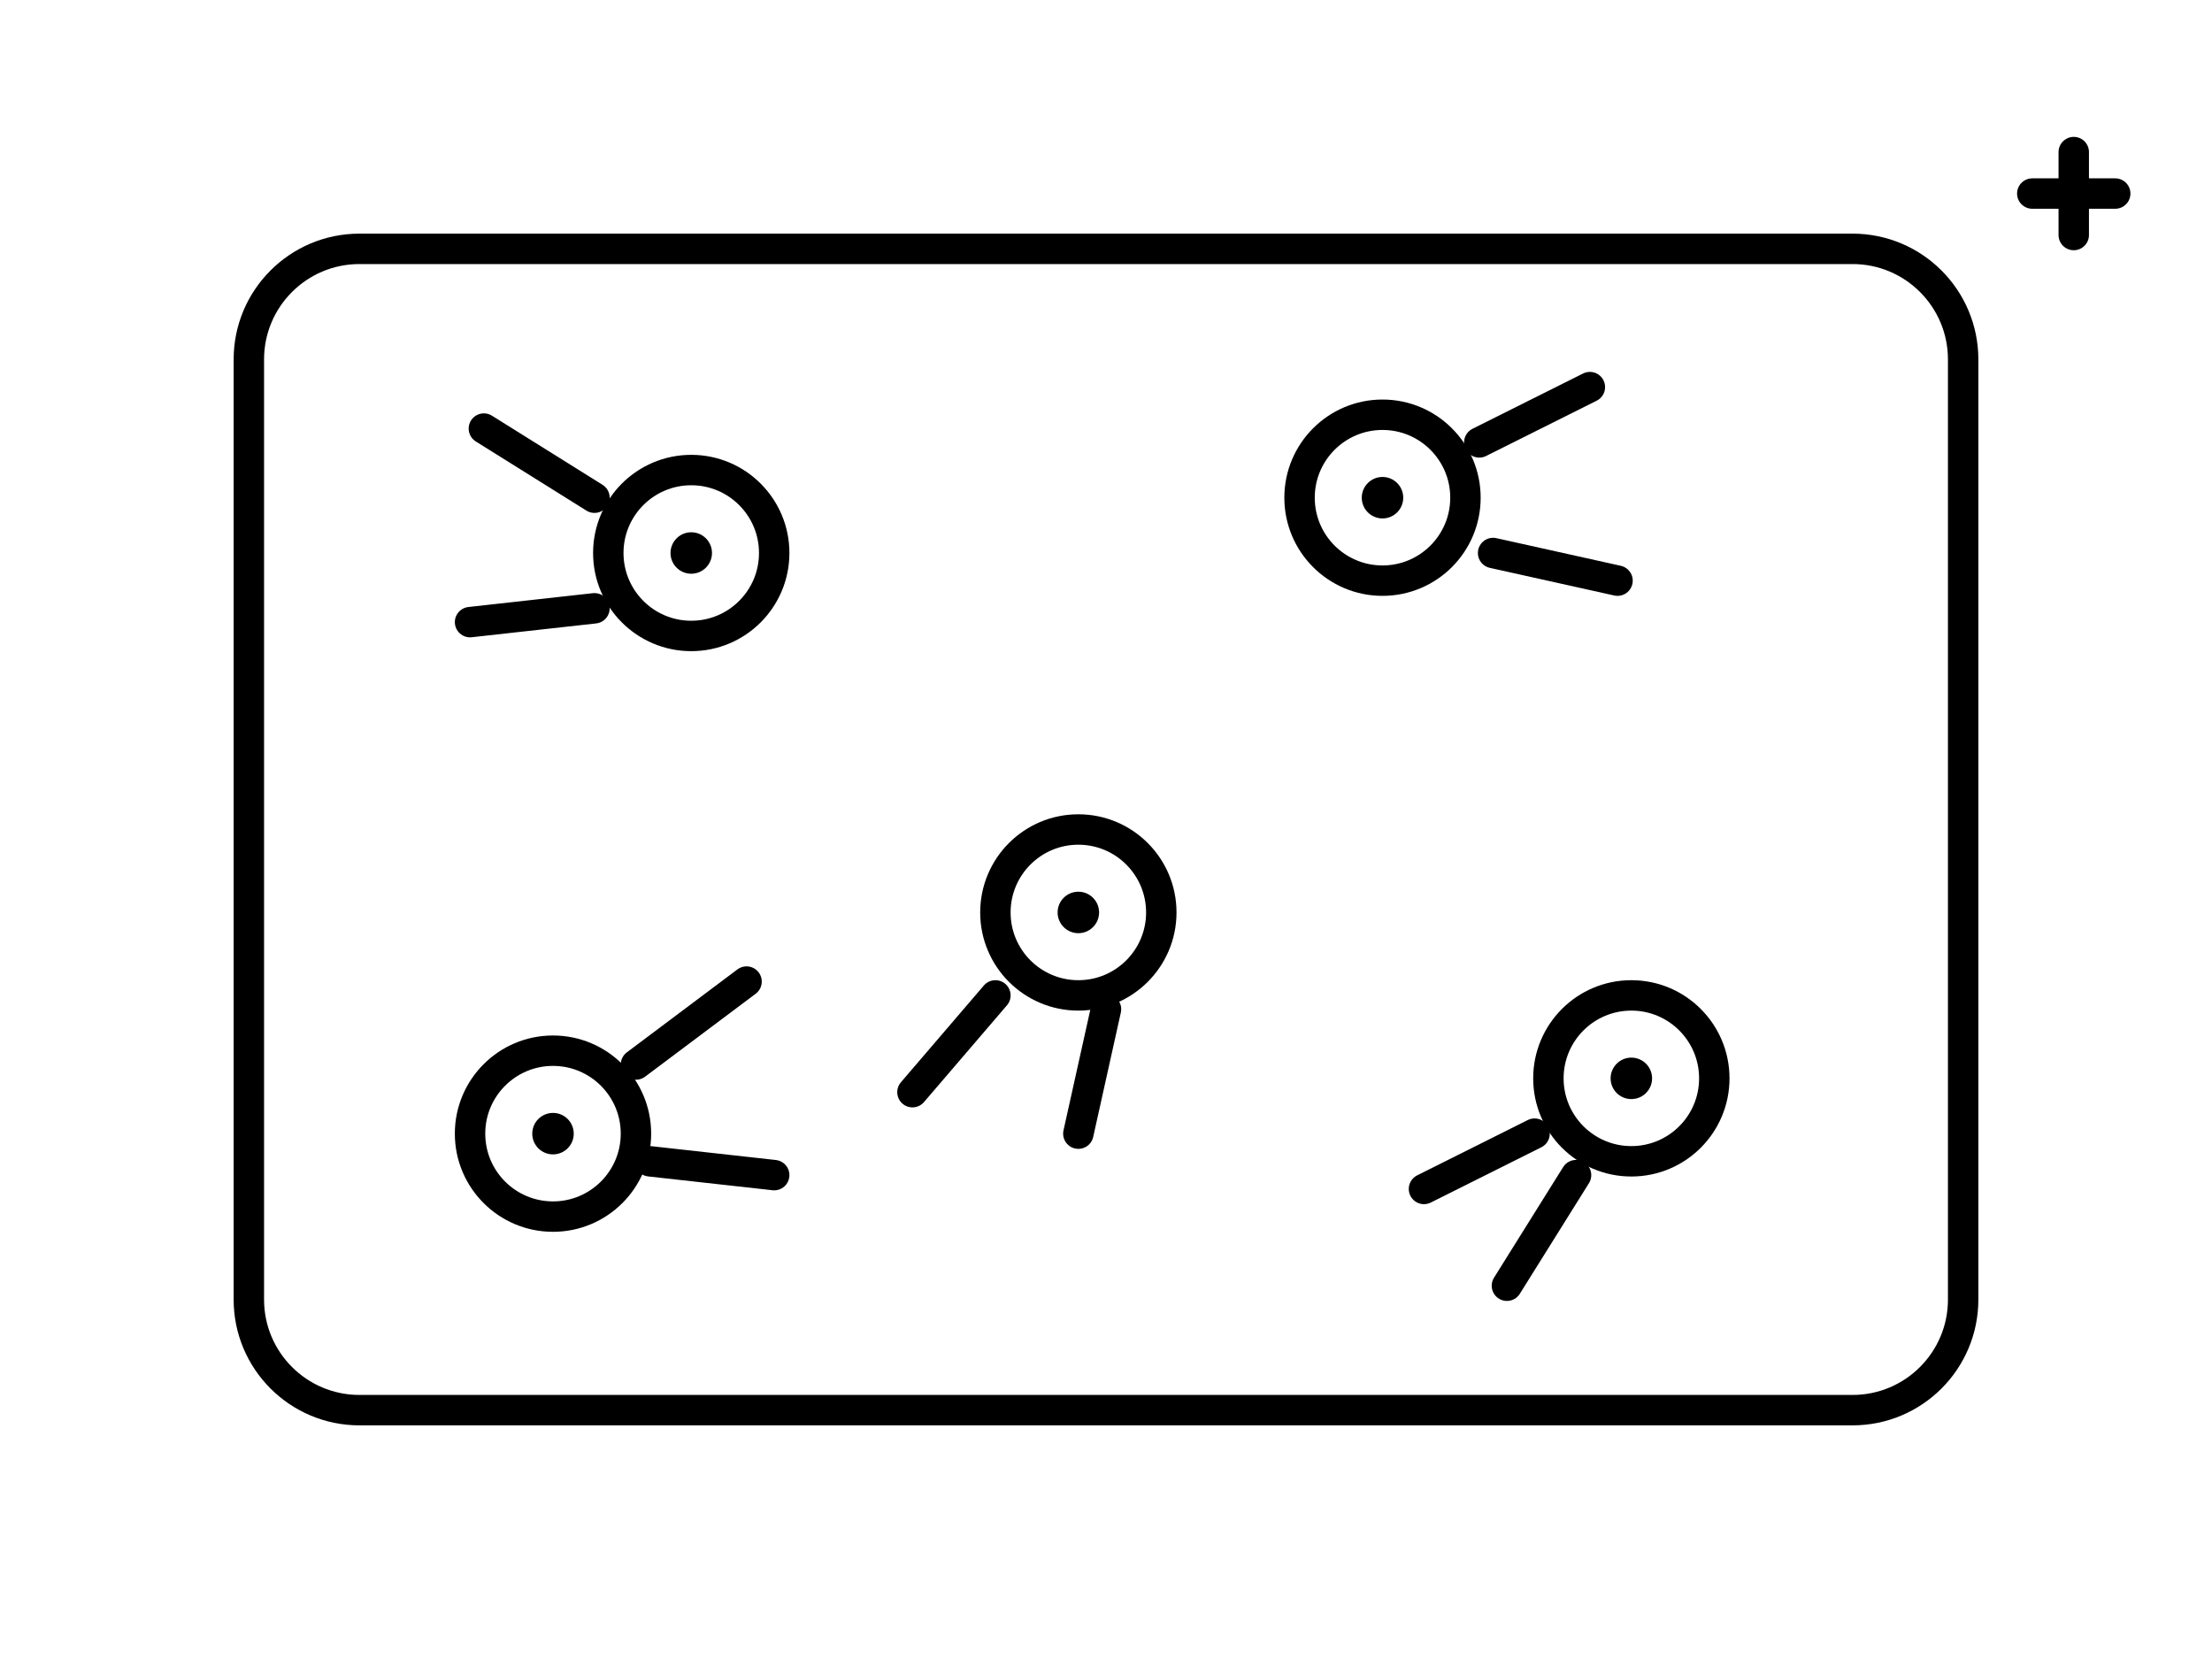
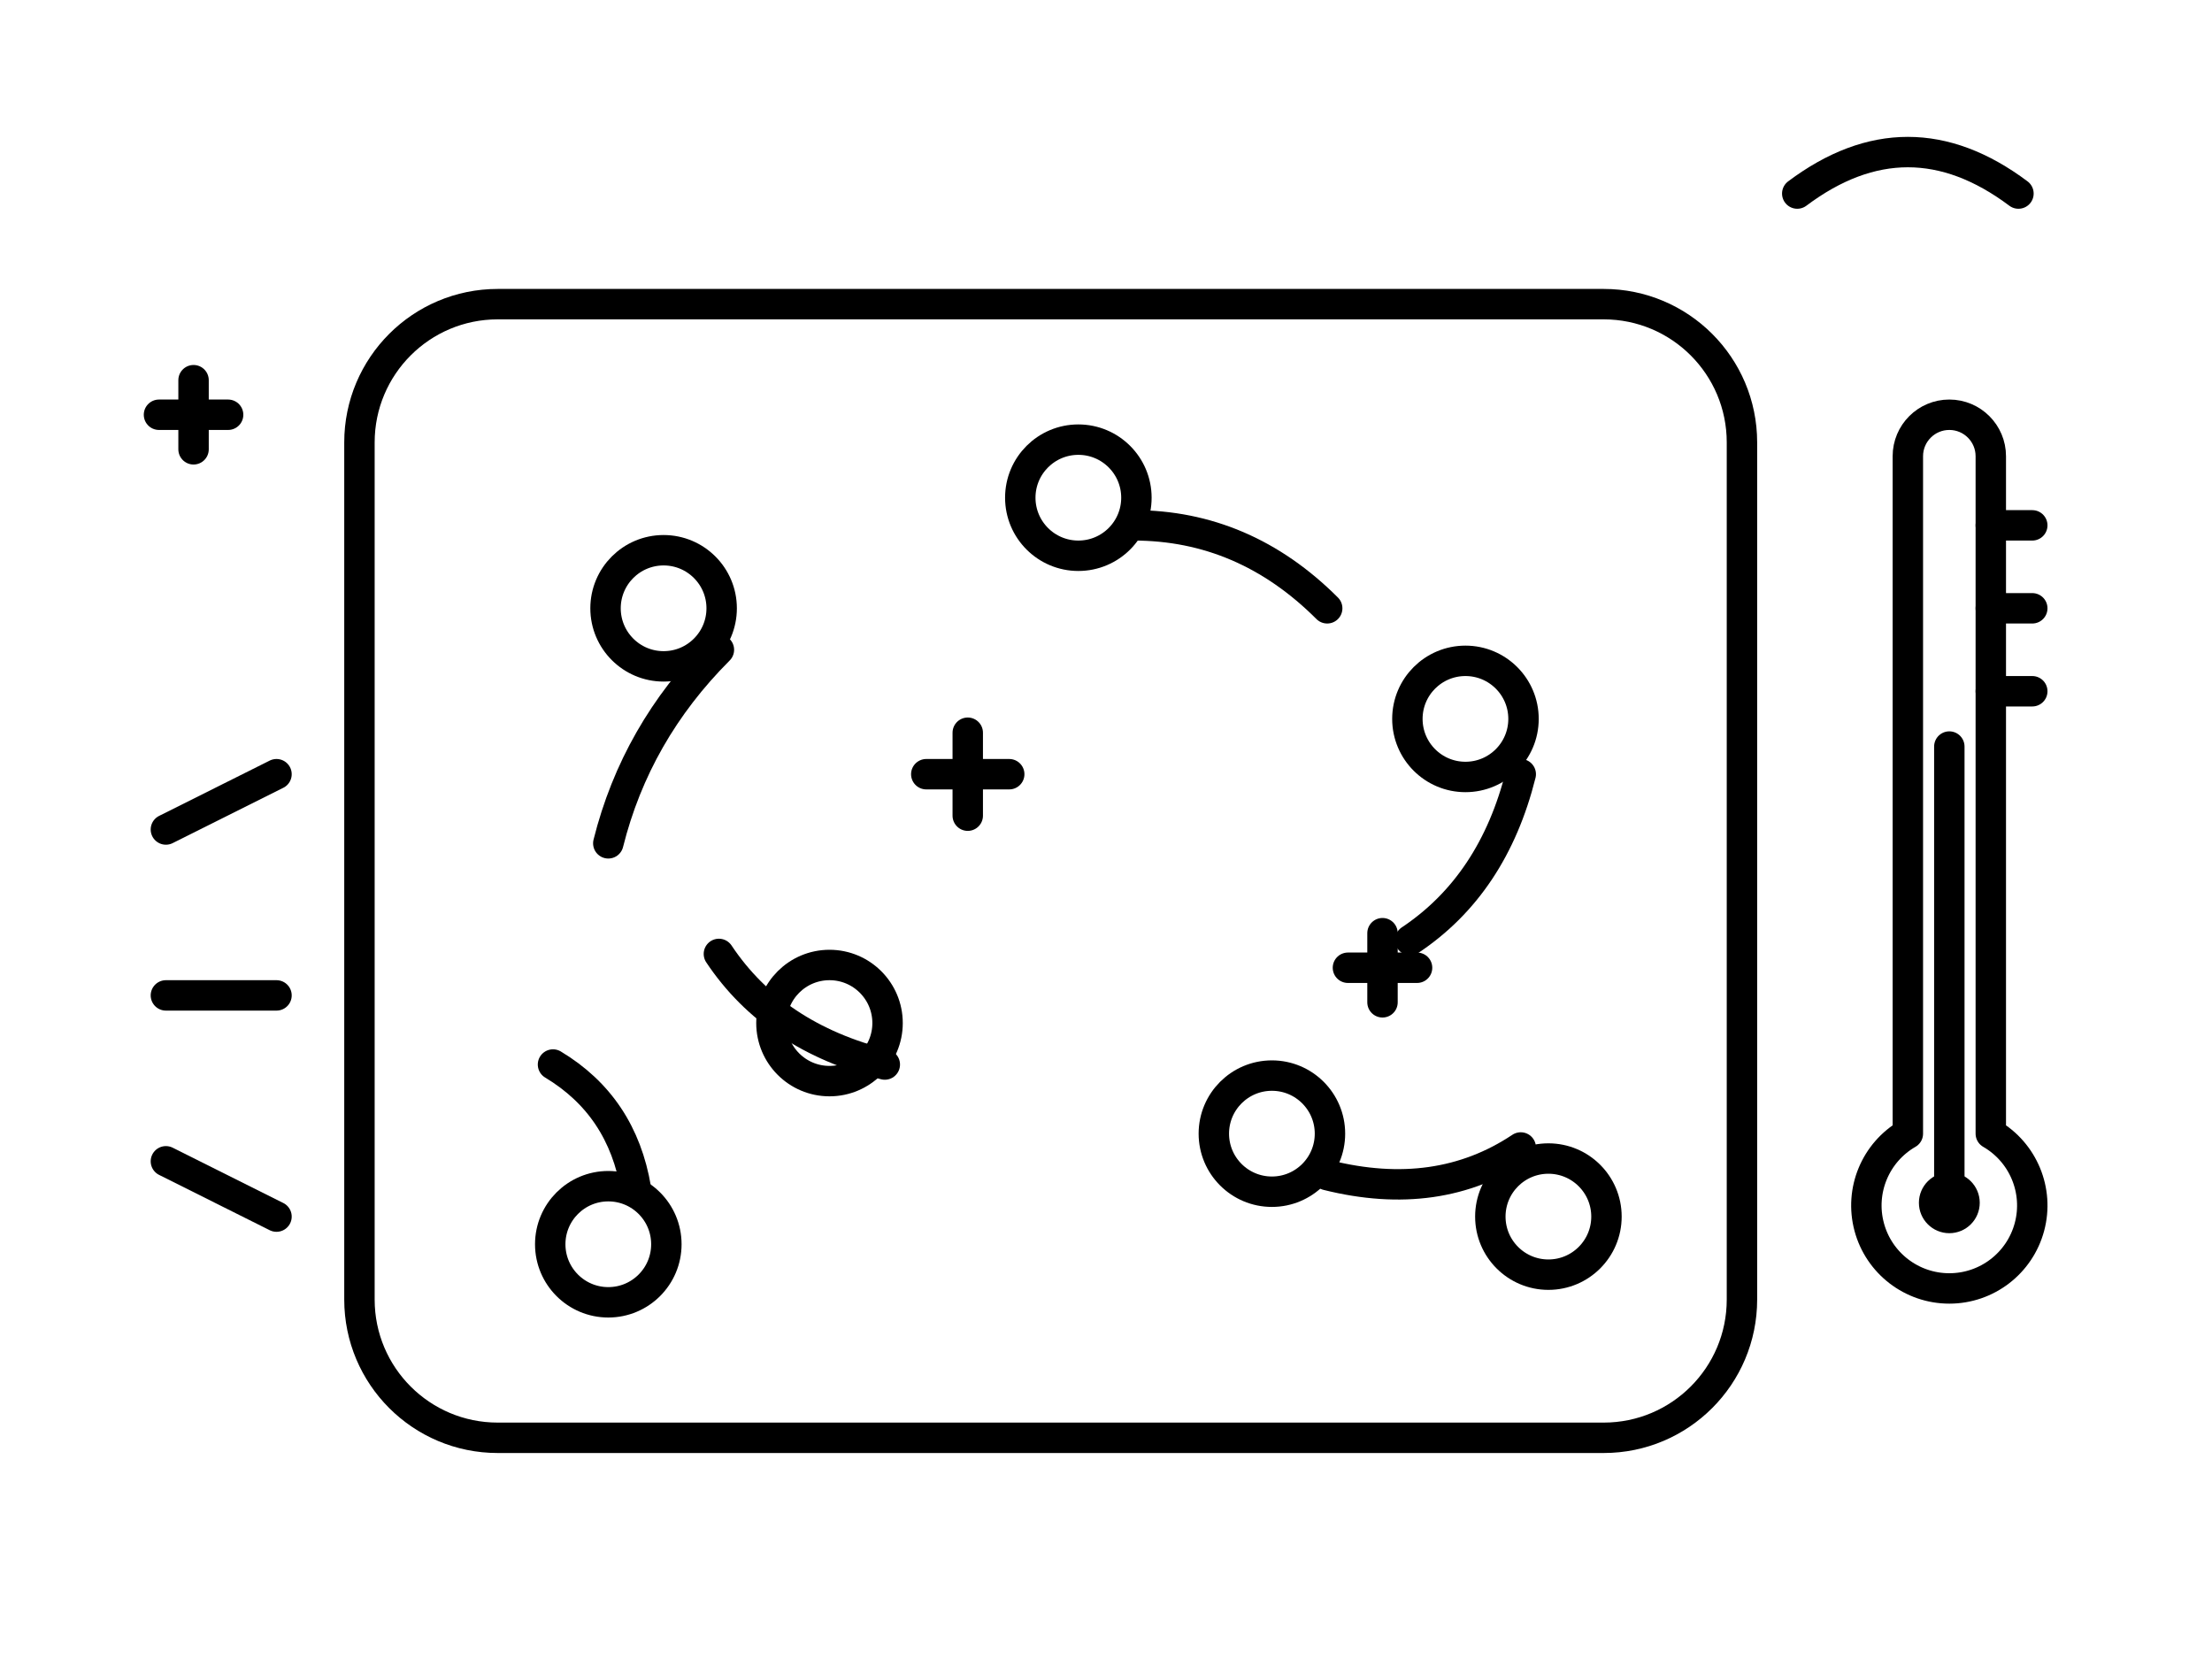
<svg xmlns="http://www.w3.org/2000/svg" viewBox="0 0 160 120" fill="none" stroke="#000" stroke-width="2.2" stroke-linecap="round" stroke-linejoin="round">
-   <rect x="18" y="18" width="124" height="84" rx="8" />
-   <circle cx="50" cy="40" r="6" />
-   <circle cx="50" cy="40" r="1.5" fill="#000" stroke="none" />
-   <path d="M43 36l-8-5M43 44l-9 1" />
-   <circle cx="100" cy="36" r="6" />
-   <circle cx="100" cy="36" r="1.5" fill="#000" stroke="none" />
-   <path d="M107 32l8-4M108 40l9 2" />
-   <circle cx="78" cy="66" r="6" />
-   <circle cx="78" cy="66" r="1.5" fill="#000" stroke="none" />
-   <path d="M72 72l-6 7M80 73l-2 9" />
-   <circle cx="118" cy="78" r="6" />
-   <circle cx="118" cy="78" r="1.5" fill="#000" stroke="none" />
-   <path d="M111 82l-8 4M114 85l-5 8" />
-   <circle cx="40" cy="82" r="6" />
-   <circle cx="40" cy="82" r="1.5" fill="#000" stroke="none" />
-   <path d="M46 77l8-6M47 84l9 1" />
-   <path d="M150 11V17M147 14H153" />
+   <rect x="26" y="22" width="100" height="82" rx="10" />
+   <circle cx="48" cy="44" r="4.2" />
+   <circle cx="78" cy="36" r="4.2" />
+   <circle cx="106" cy="52" r="4.2" />
+   <circle cx="60" cy="74" r="4.2" />
+   <circle cx="92" cy="82" r="4.2" />
+   <circle cx="112" cy="88" r="4.2" />
+   <circle cx="44" cy="90" r="4.2" />
+   <path d="M52 47q-6 6 -8 14" />
+   <path d="M82 38q8 0 14 6" />
+   <path d="M110 56q-2 8 -8 12" />
+   <path d="M64 77q-8 -2 -12 -8" />
+   <path d="M96 85q8 2 14 -2" />
+   <path d="M46 86q-1 -6 -6 -9" />
+   <path d="M70 53V59M67 56H73" />
+   <path d="M100 67.5V72.5M97.5 70H102.5" />
+   <path d="M138 33a3 3 0 0 1 6 0V82a6 6 0 1 1 -6 0Z" />
+   <path d="M141 87V54" />
+   <circle cx="141" cy="87" r="2.2" fill="#000" stroke="none" />
+   <path d="M147 38h-3M147 44h-3M147 50h-3" />
+   <path d="M130 14q8 -6 16 0" />
+   <path d="M12 60l8 -4M12 72l8 0M12 84l8 4" />
+   <path d="M14 27.5V32.5M11.5 30H16.5" />
</svg>
